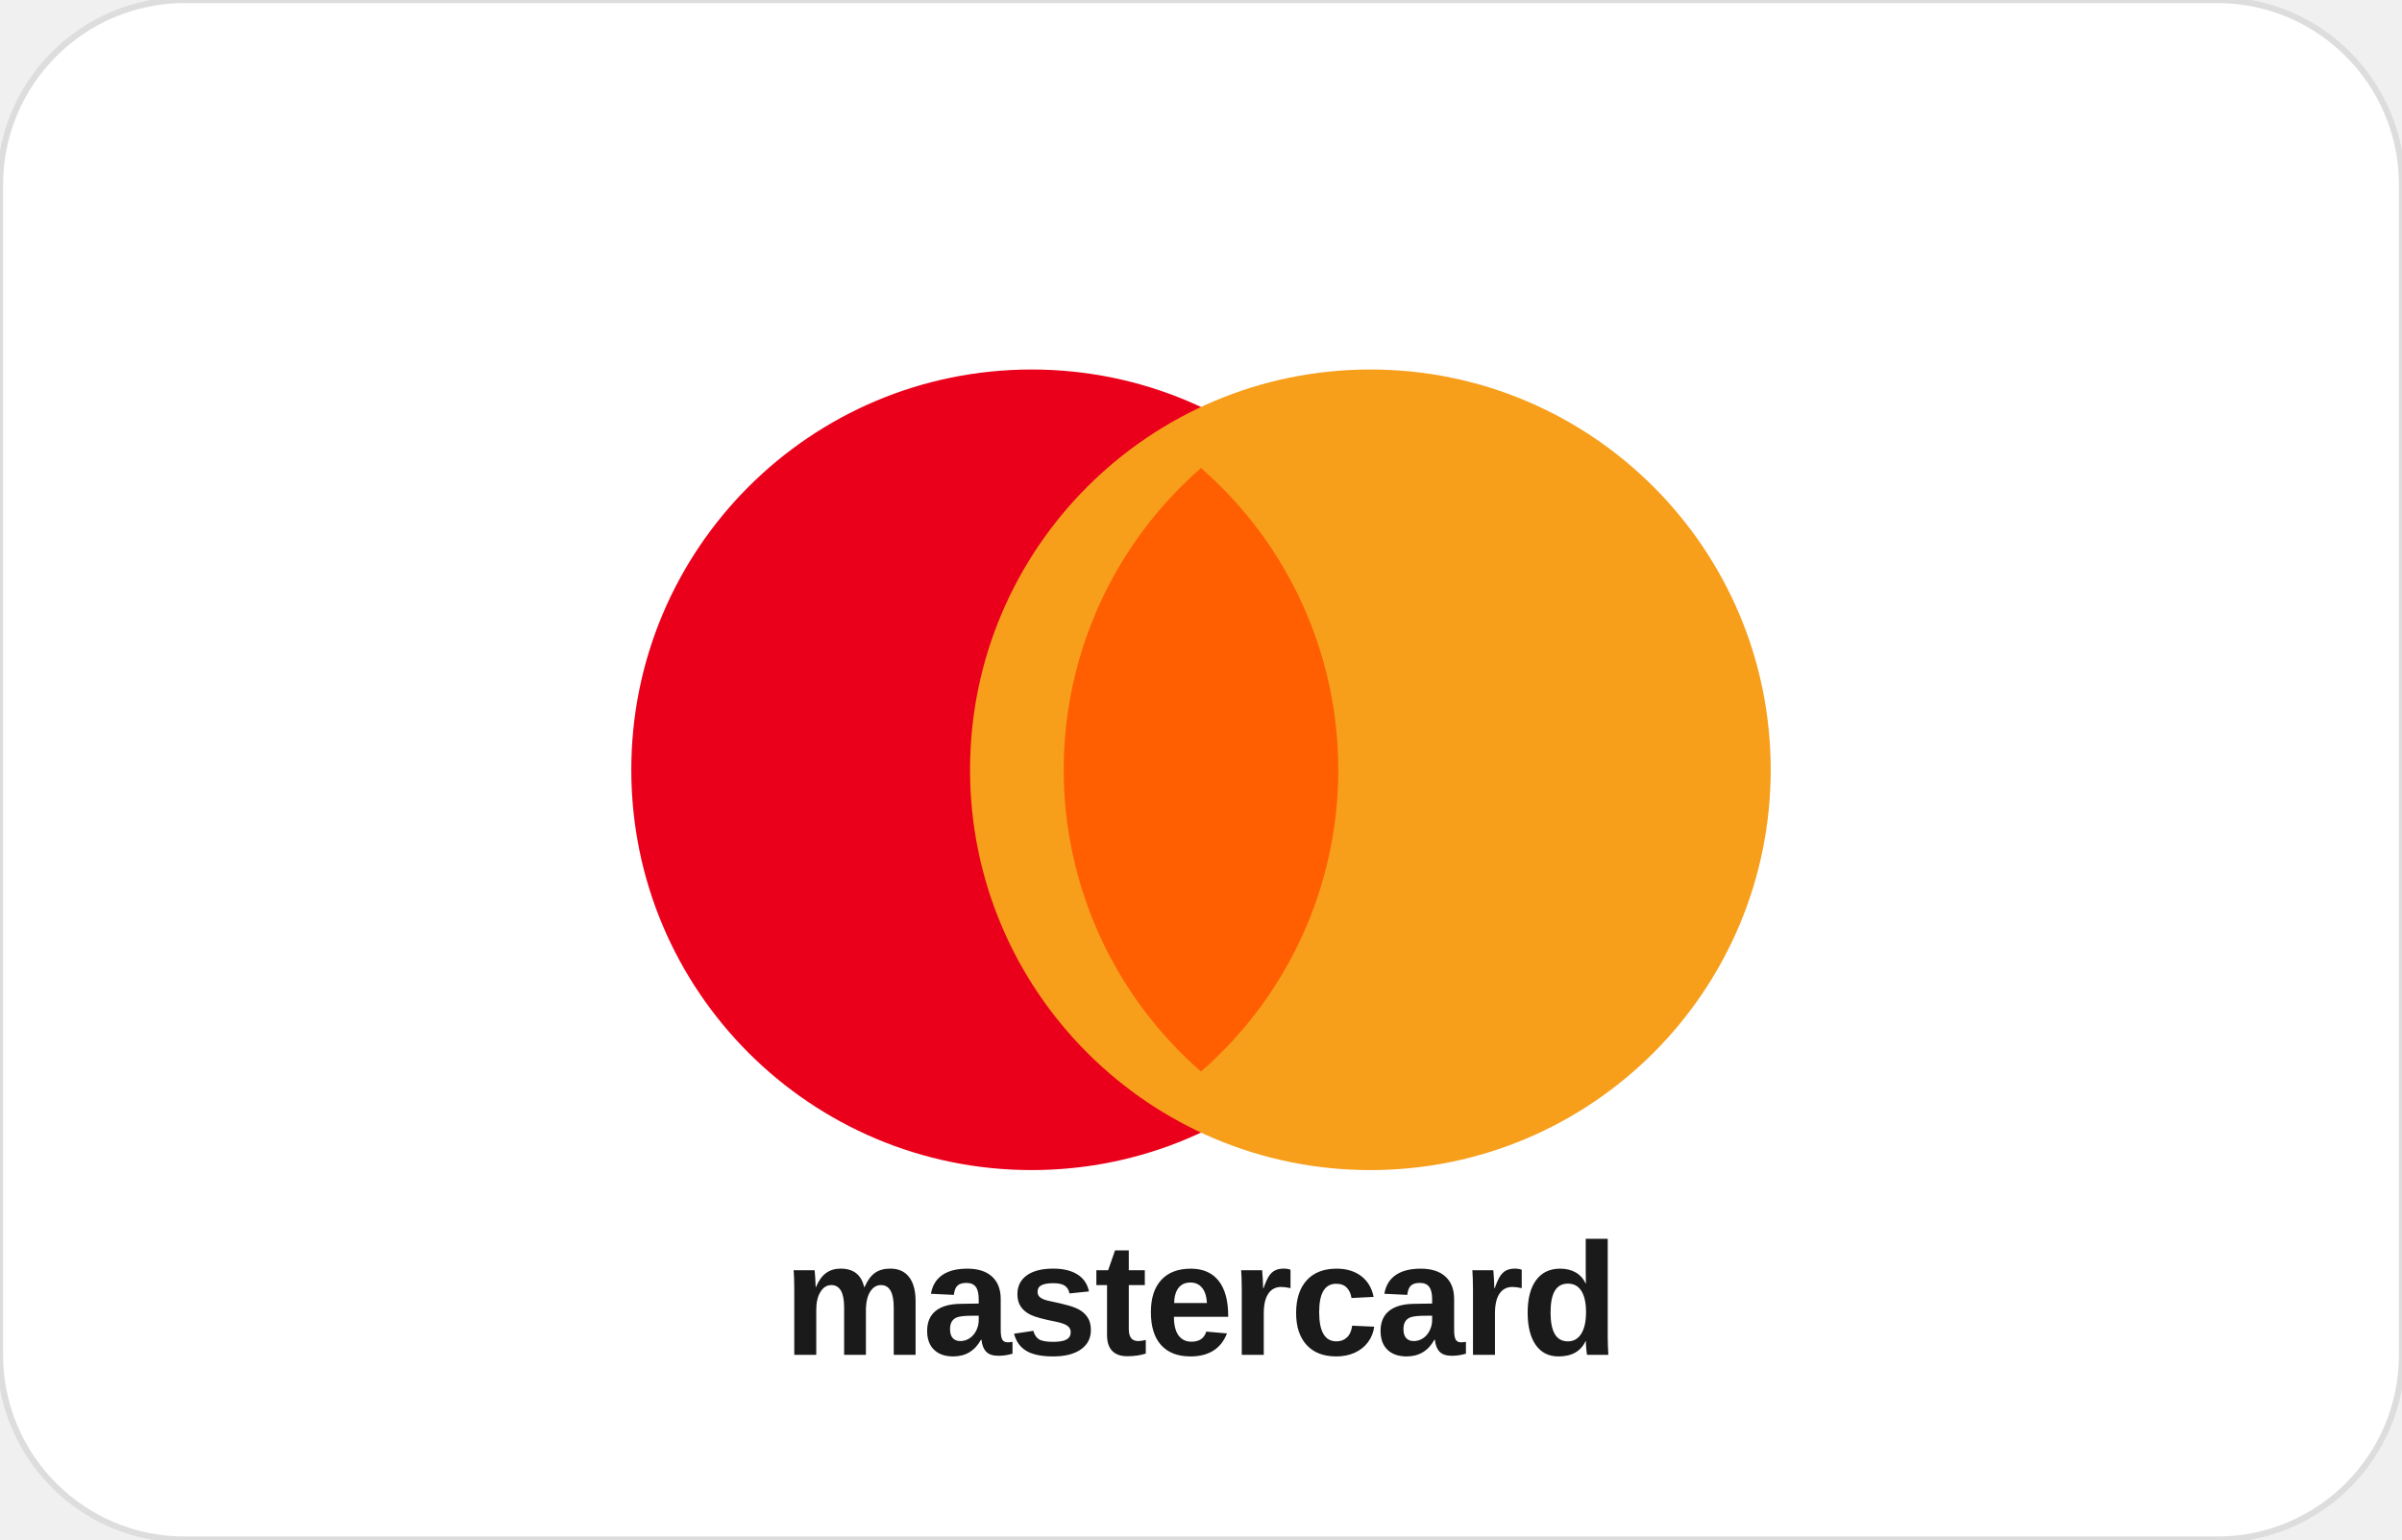
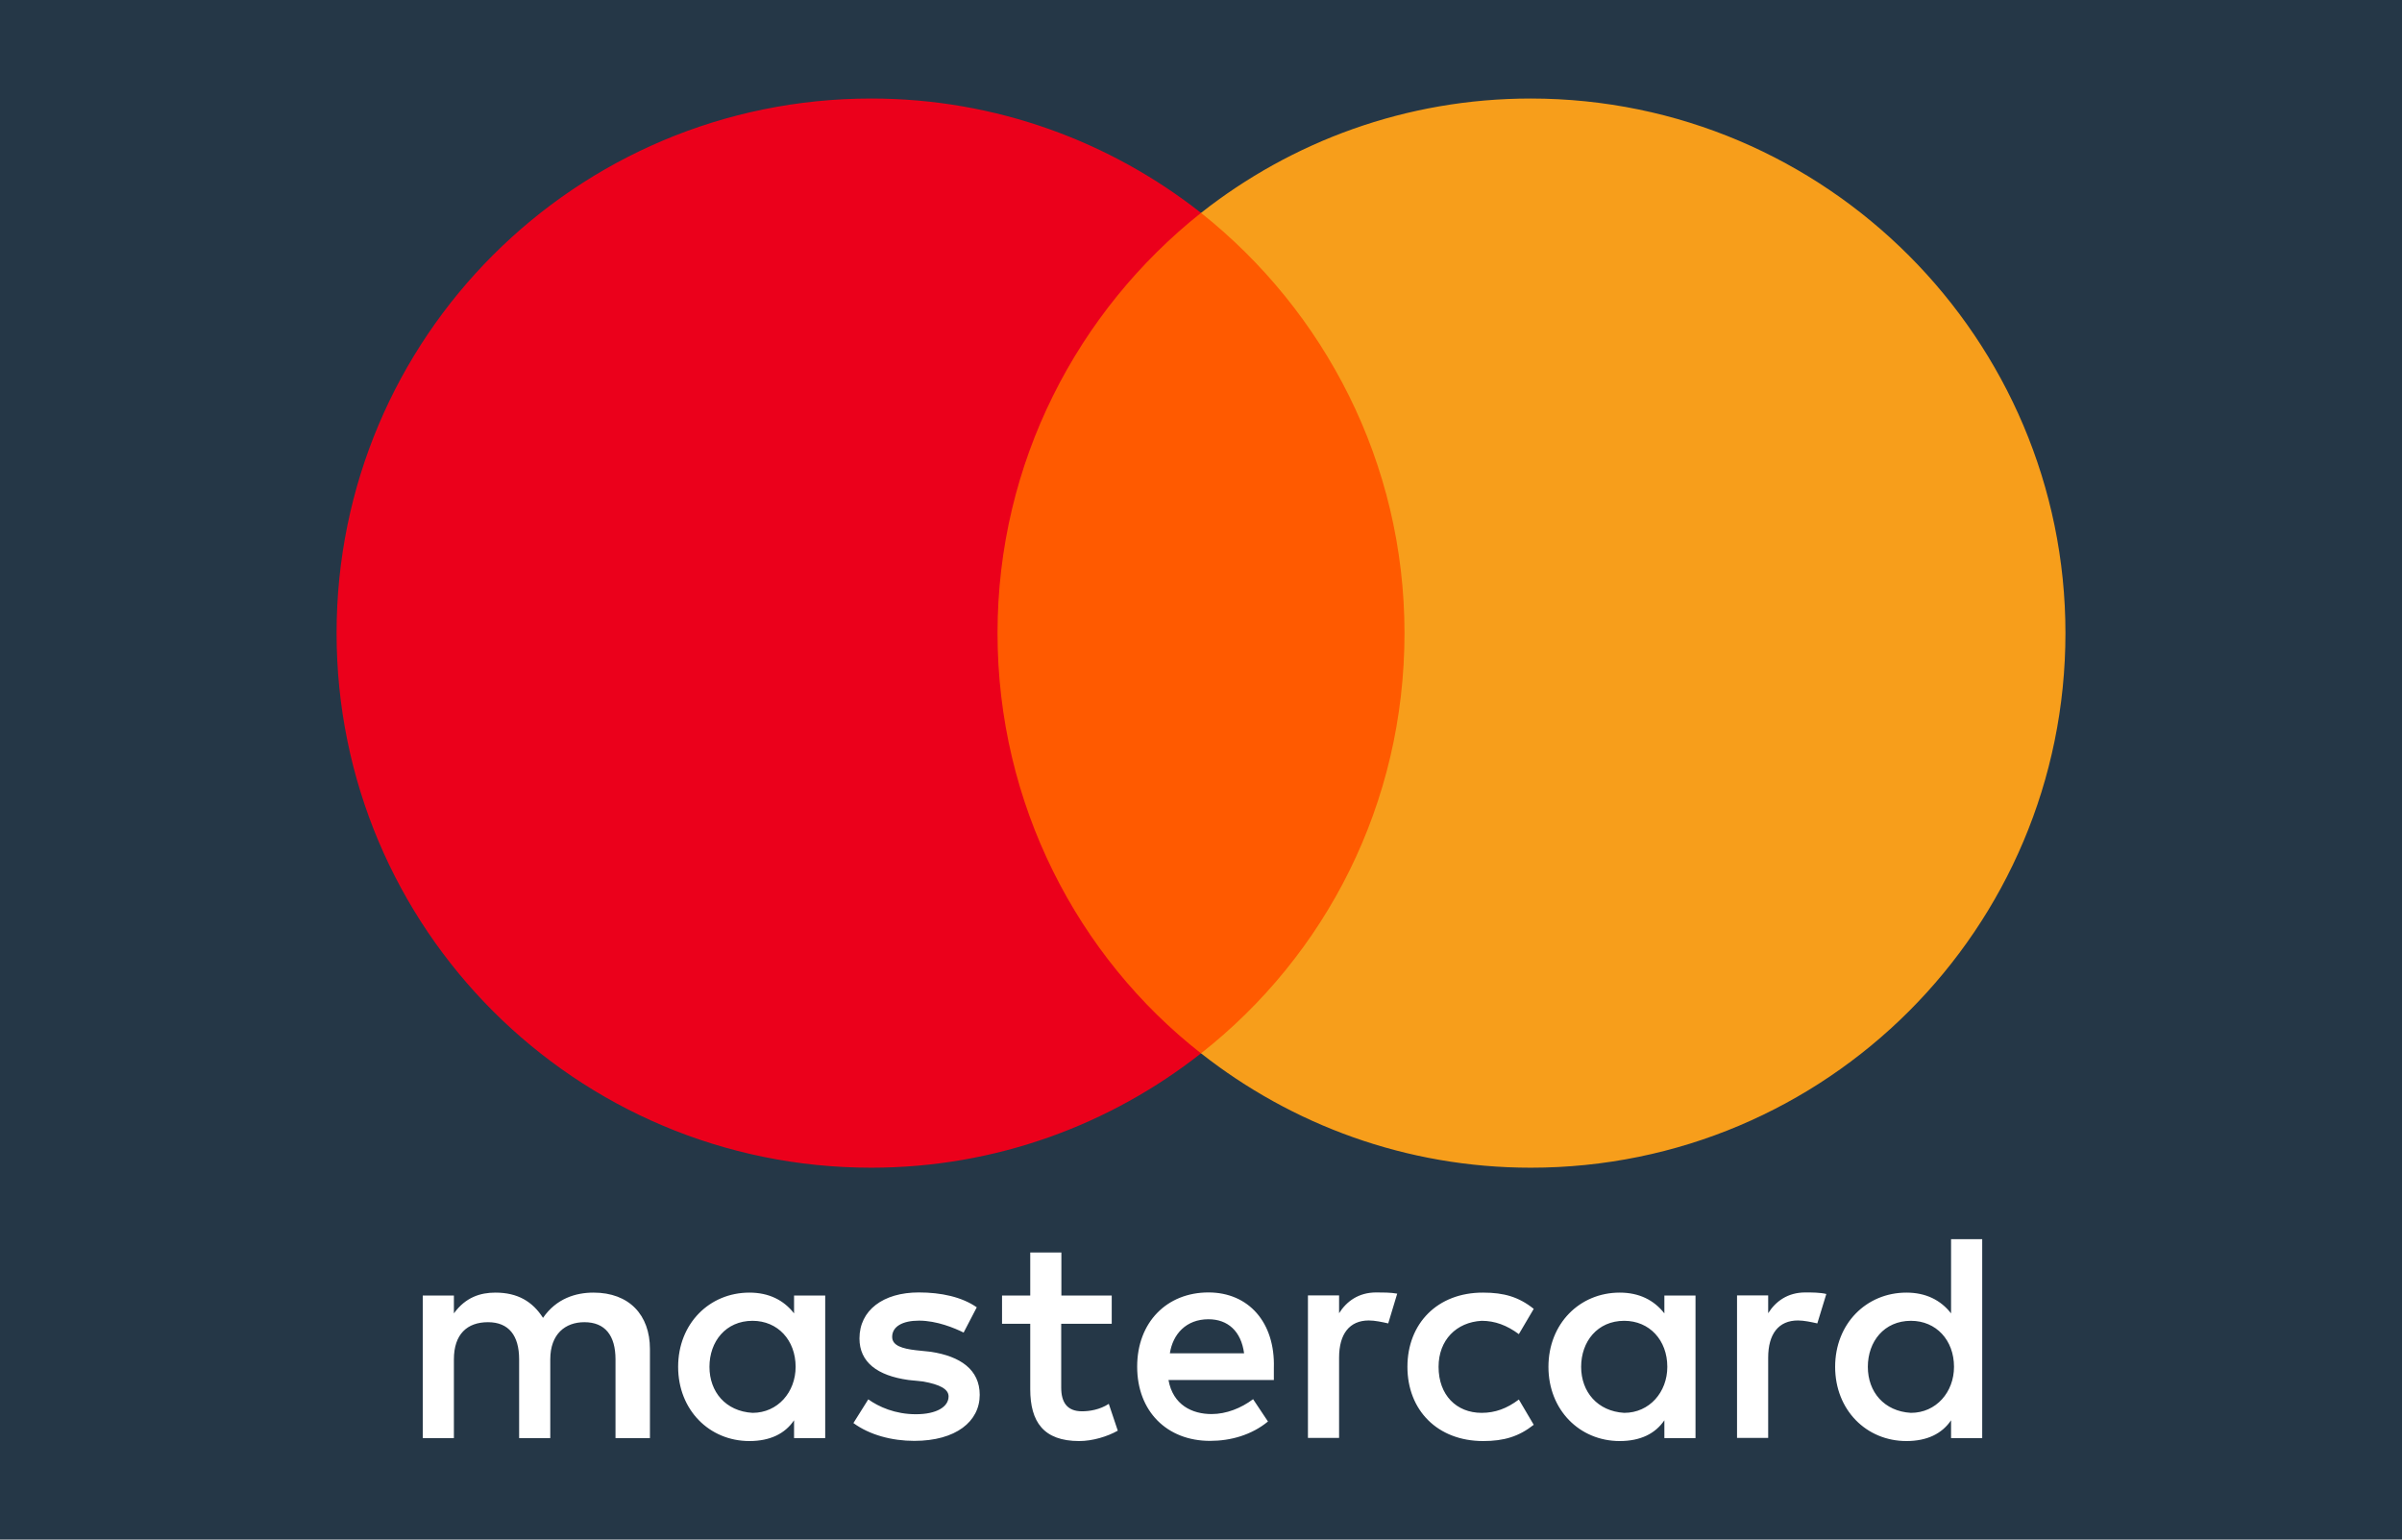
- <svg xmlns="http://www.w3.org/2000/svg" viewBox="0 0 780 500" role="img" aria-label="Mastercard">
-   <rect width="780" height="500" rx="60" fill="#FFFFFF" stroke="#DDDDDD" stroke-width="2" />
-   <circle cx="335" cy="250" r="130" fill="#EB001B" />
-   <circle cx="445" cy="250" r="130" fill="#F79E1B" />
-   <path d="M390 152 A130 130 0 0 1 390 348 A130 130 0 0 1 390 152 Z" fill="#FF5F00" />
-   <text x="390" y="440" text-anchor="middle" font-family="Arial, Helvetica, sans-serif" font-weight="700" font-size="52" fill="#1A1A1A" letter-spacing="-1">mastercard</text>
+ <svg xmlns="http://www.w3.org/2000/svg" width="780" height="500" viewBox="0 0 780 500" fill="none">
+   <g clip-path="url(#clip0_6278_125825)">
+     <path d="M780 0H0V500H780V0Z" fill="#253747" />
+     <path d="M211.053 467.045V438.109C211.053 427.041 204.311 419.793 192.736 419.793C186.949 419.793 180.657 421.703 176.33 427.996C172.959 422.715 168.127 419.793 160.879 419.793C156.047 419.793 151.215 421.254 147.395 426.535V420.748H137.281V467.045H147.395V441.481C147.395 433.278 151.721 429.401 158.463 429.401C165.205 429.401 168.577 433.727 168.577 441.481V467.045H178.69V441.481C178.69 433.278 183.522 429.401 189.759 429.401C196.501 429.401 199.872 433.727 199.872 441.481V467.045H211.053ZM361.068 420.748H344.662V406.758H334.549V420.748H325.391V429.906H334.549V451.145C334.549 461.764 338.875 468 350.449 468C354.776 468 359.608 466.539 362.979 464.629L360.057 455.92C357.135 457.831 353.764 458.336 351.348 458.336C346.516 458.336 344.606 455.415 344.606 450.639V429.906H361.012V420.748H361.068ZM446.92 419.737C441.133 419.737 437.256 422.658 434.84 426.479V420.692H424.727V466.989H434.84V440.919C434.84 433.221 438.211 428.839 444.504 428.839C446.414 428.839 448.83 429.345 450.797 429.794L453.718 420.13C451.696 419.737 448.83 419.737 446.92 419.737ZM317.187 424.569C312.356 421.198 305.613 419.737 298.365 419.737C286.791 419.737 279.094 425.524 279.094 434.682C279.094 442.38 284.881 446.762 294.994 448.167L299.826 448.672C305.108 449.628 308.029 451.088 308.029 453.504C308.029 456.875 304.152 459.291 297.41 459.291C290.668 459.291 285.33 456.875 281.959 454.459L277.127 462.157C282.409 466.034 289.657 467.944 296.904 467.944C310.389 467.944 318.143 461.651 318.143 452.999C318.143 444.796 311.85 440.469 302.242 439.008L297.41 438.503C293.084 437.997 289.713 437.042 289.713 434.176C289.713 430.805 293.084 428.895 298.421 428.895C304.209 428.895 309.996 431.311 312.917 432.772L317.187 424.569ZM586.26 419.737C580.473 419.737 576.596 422.658 574.18 426.479V420.692H564.067V466.989H574.18V440.919C574.18 433.221 577.551 428.839 583.844 428.839C585.754 428.839 588.17 429.345 590.137 429.794L593.059 420.242C591.092 419.737 588.227 419.737 586.26 419.737ZM457.033 443.897C457.033 457.887 466.697 468 481.643 468C488.385 468 493.217 466.539 498.049 462.719L493.217 454.516C489.34 457.437 485.519 458.842 481.137 458.842C472.934 458.842 467.147 453.055 467.147 443.897C467.147 435.188 472.934 429.401 481.137 428.951C485.463 428.951 489.34 430.412 493.217 433.278L498.049 425.074C493.217 421.198 488.385 419.793 481.643 419.793C466.697 419.737 457.033 429.906 457.033 443.897ZM550.582 443.897V420.748H540.469V426.535C537.098 422.209 532.266 419.793 525.973 419.793C512.938 419.793 502.825 429.906 502.825 443.897C502.825 457.887 512.938 468 525.973 468C532.715 468 537.547 465.584 540.469 461.258V467.045H550.582V443.897ZM513.444 443.897C513.444 435.693 518.725 428.951 527.434 428.951C535.637 428.951 541.424 435.244 541.424 443.897C541.424 452.1 535.637 458.842 527.434 458.842C518.781 458.336 513.444 452.043 513.444 443.897ZM392.42 419.737C378.935 419.737 369.271 429.401 369.271 443.84C369.271 458.336 378.935 467.944 392.926 467.944C399.668 467.944 406.41 466.034 411.748 461.651L406.916 454.403C403.039 457.325 398.207 459.235 393.431 459.235C387.139 459.235 380.902 456.314 379.441 448.167H413.658C413.658 446.706 413.658 445.751 413.658 444.29C414.108 429.401 405.399 419.737 392.42 419.737ZM392.42 428.446C398.713 428.446 403.039 432.322 403.994 439.514H379.891C380.846 433.278 385.172 428.446 392.42 428.446ZM643.682 443.897V402.432H633.568V426.535C630.197 422.209 625.365 419.793 619.073 419.793C606.037 419.793 595.924 429.906 595.924 443.897C595.924 457.887 606.037 468 619.073 468C625.815 468 630.647 465.584 633.568 461.258V467.045H643.682V443.897ZM606.543 443.897C606.543 435.693 611.825 428.951 620.533 428.951C628.736 428.951 634.524 435.244 634.524 443.897C634.524 452.1 628.736 458.842 620.533 458.842C611.825 458.336 606.543 452.043 606.543 443.897ZM267.969 443.897V420.748H257.855V426.535C254.484 422.209 249.652 419.793 243.36 419.793C230.325 419.793 220.211 429.906 220.211 443.897C220.211 457.887 230.325 468 243.36 468C250.102 468 254.934 465.584 257.855 461.258V467.045H267.969V443.897ZM230.381 443.897C230.381 435.693 235.662 428.951 244.371 428.951C252.574 428.951 258.361 435.244 258.361 443.897C258.361 452.1 252.574 458.842 244.371 458.842C235.662 458.336 230.381 452.043 230.381 443.897Z" fill="white" />
+     <path d="M465.738 69.139H313.812V342.088H465.738V69.139Z" fill="#FF5A00" />
+     <path d="M323.926 205.613C323.926 150.158 349.996 100.94 390 69.139C360.559 45.99 323.42 32 282.91 32C186.945 32 109.297 109.648 109.297 205.613C109.297 301.578 186.945 379.227 282.91 379.227C323.42 379.227 360.559 365.237 390 342.088C349.94 310.737 323.926 261.069 323.926 205.613Z" fill="#EB001B" />
+     <path d="M670.711 205.613C670.711 301.578 593.062 379.227 497.098 379.227C456.588 379.227 419.449 365.237 390.008 342.088C430.518 310.231 456.082 261.069 456.082 205.613C456.082 150.158 430.012 100.94 390.008 69.139C419.393 45.99 456.532 32 497.041 32C593.062 32 670.711 110.154 670.711 205.613Z" fill="#F79E1B" />
+   </g>
+   <defs>
+     <clipPath id="clip0_6278_125825">
+       <rect width="780" height="500" fill="white" />
+     </clipPath>
+   </defs>
</svg>
